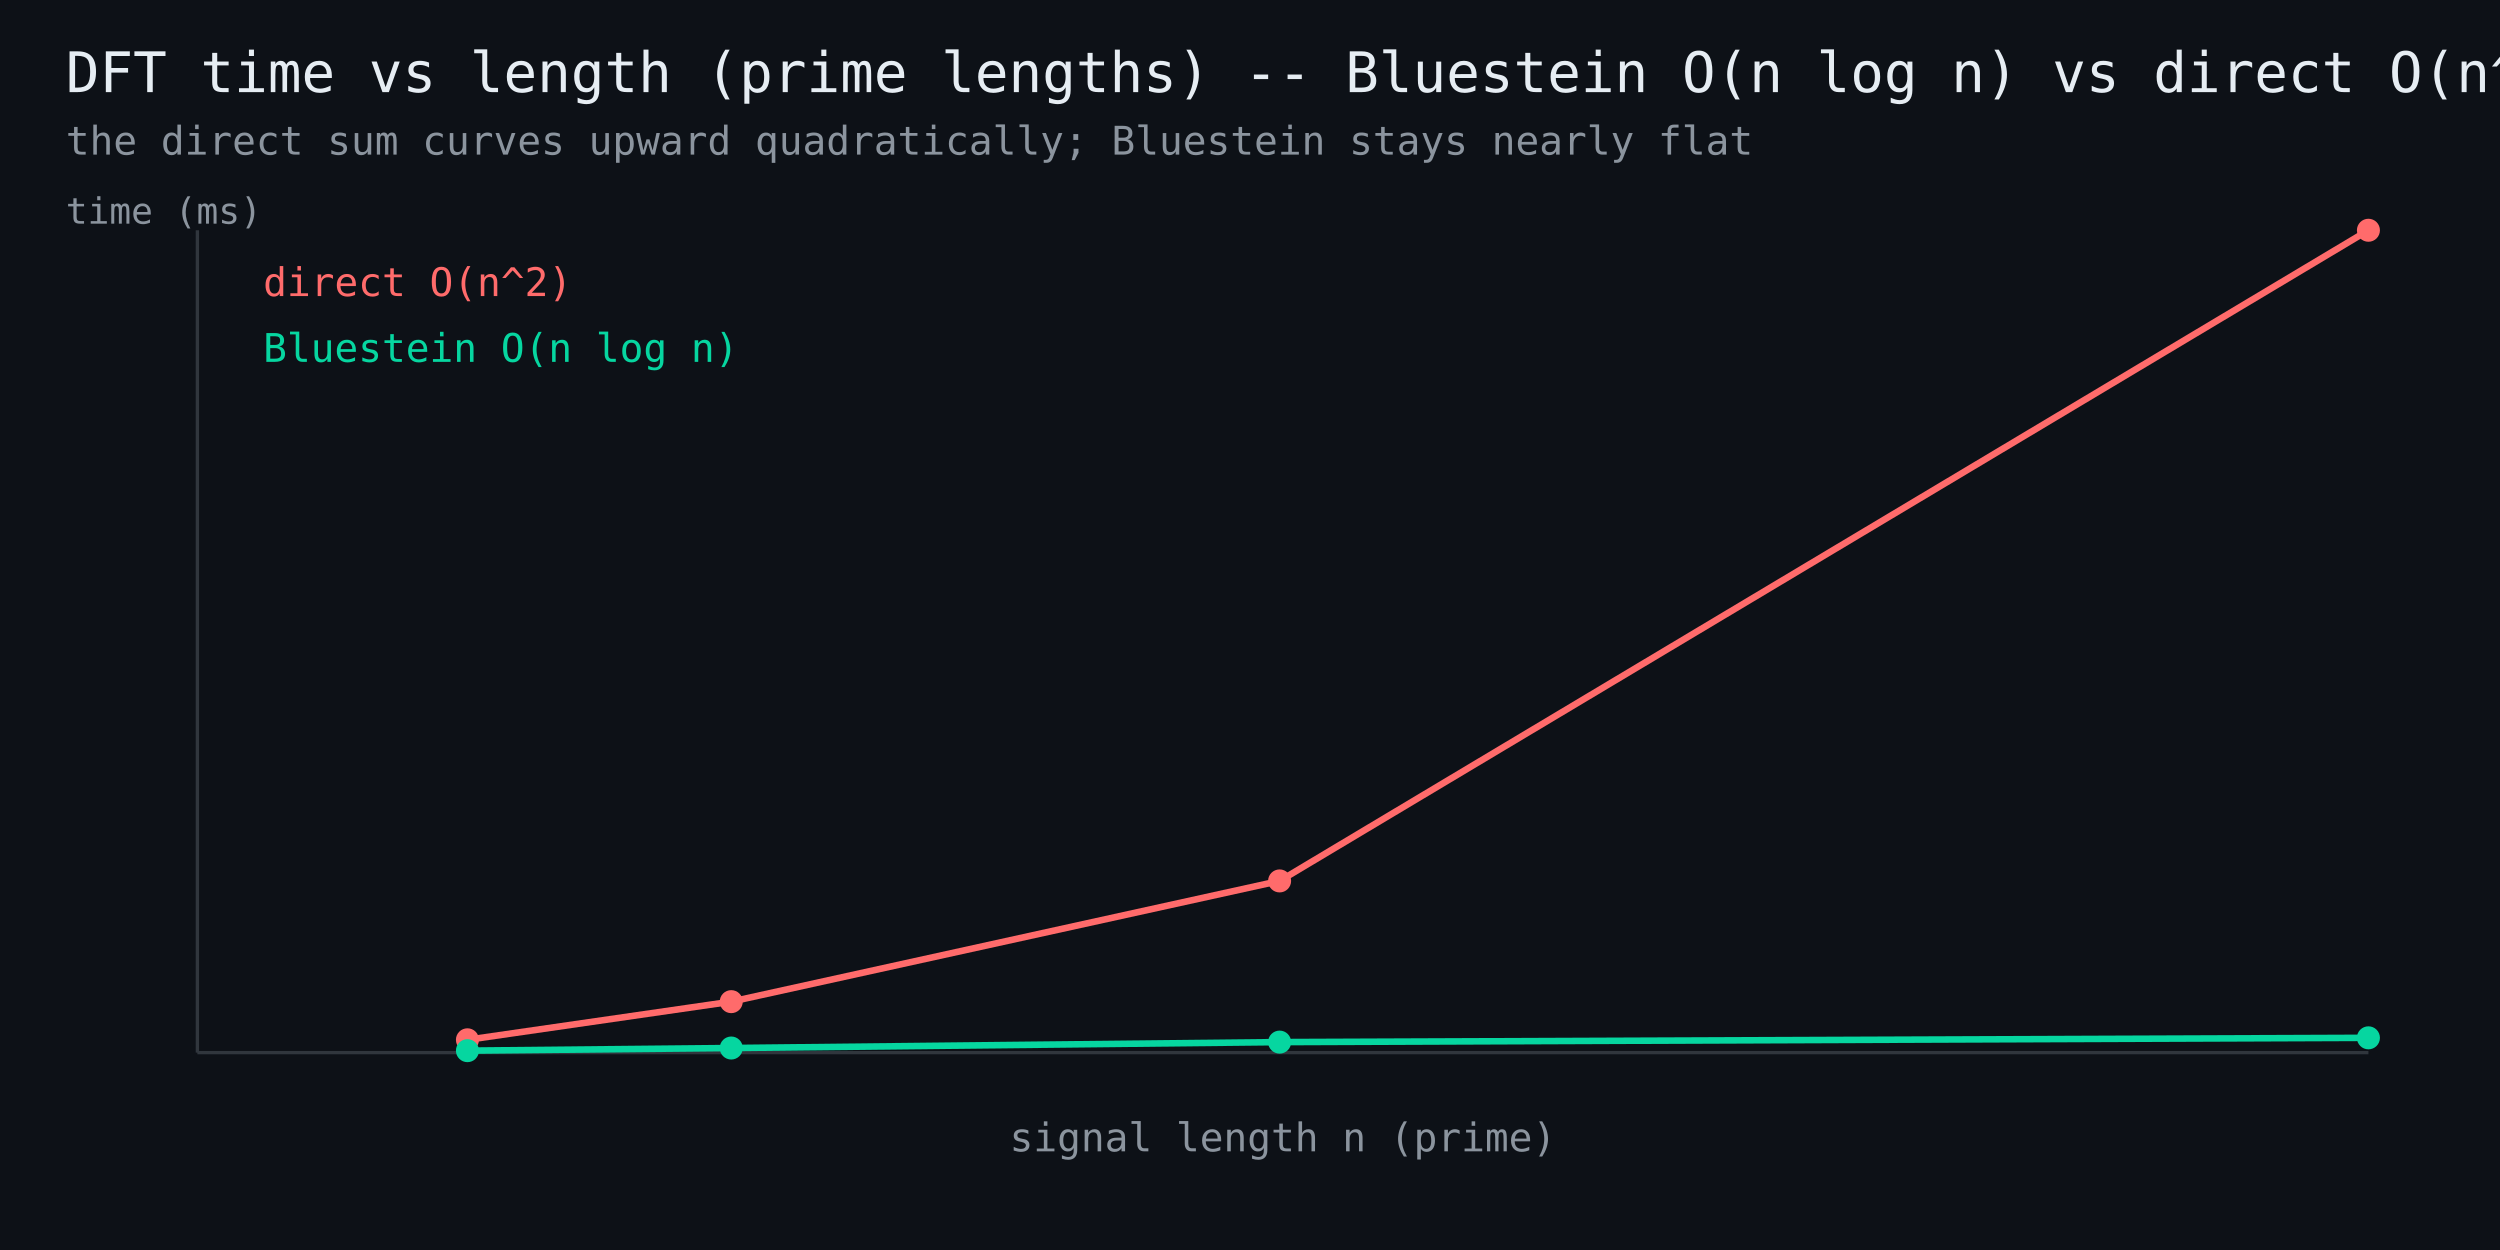
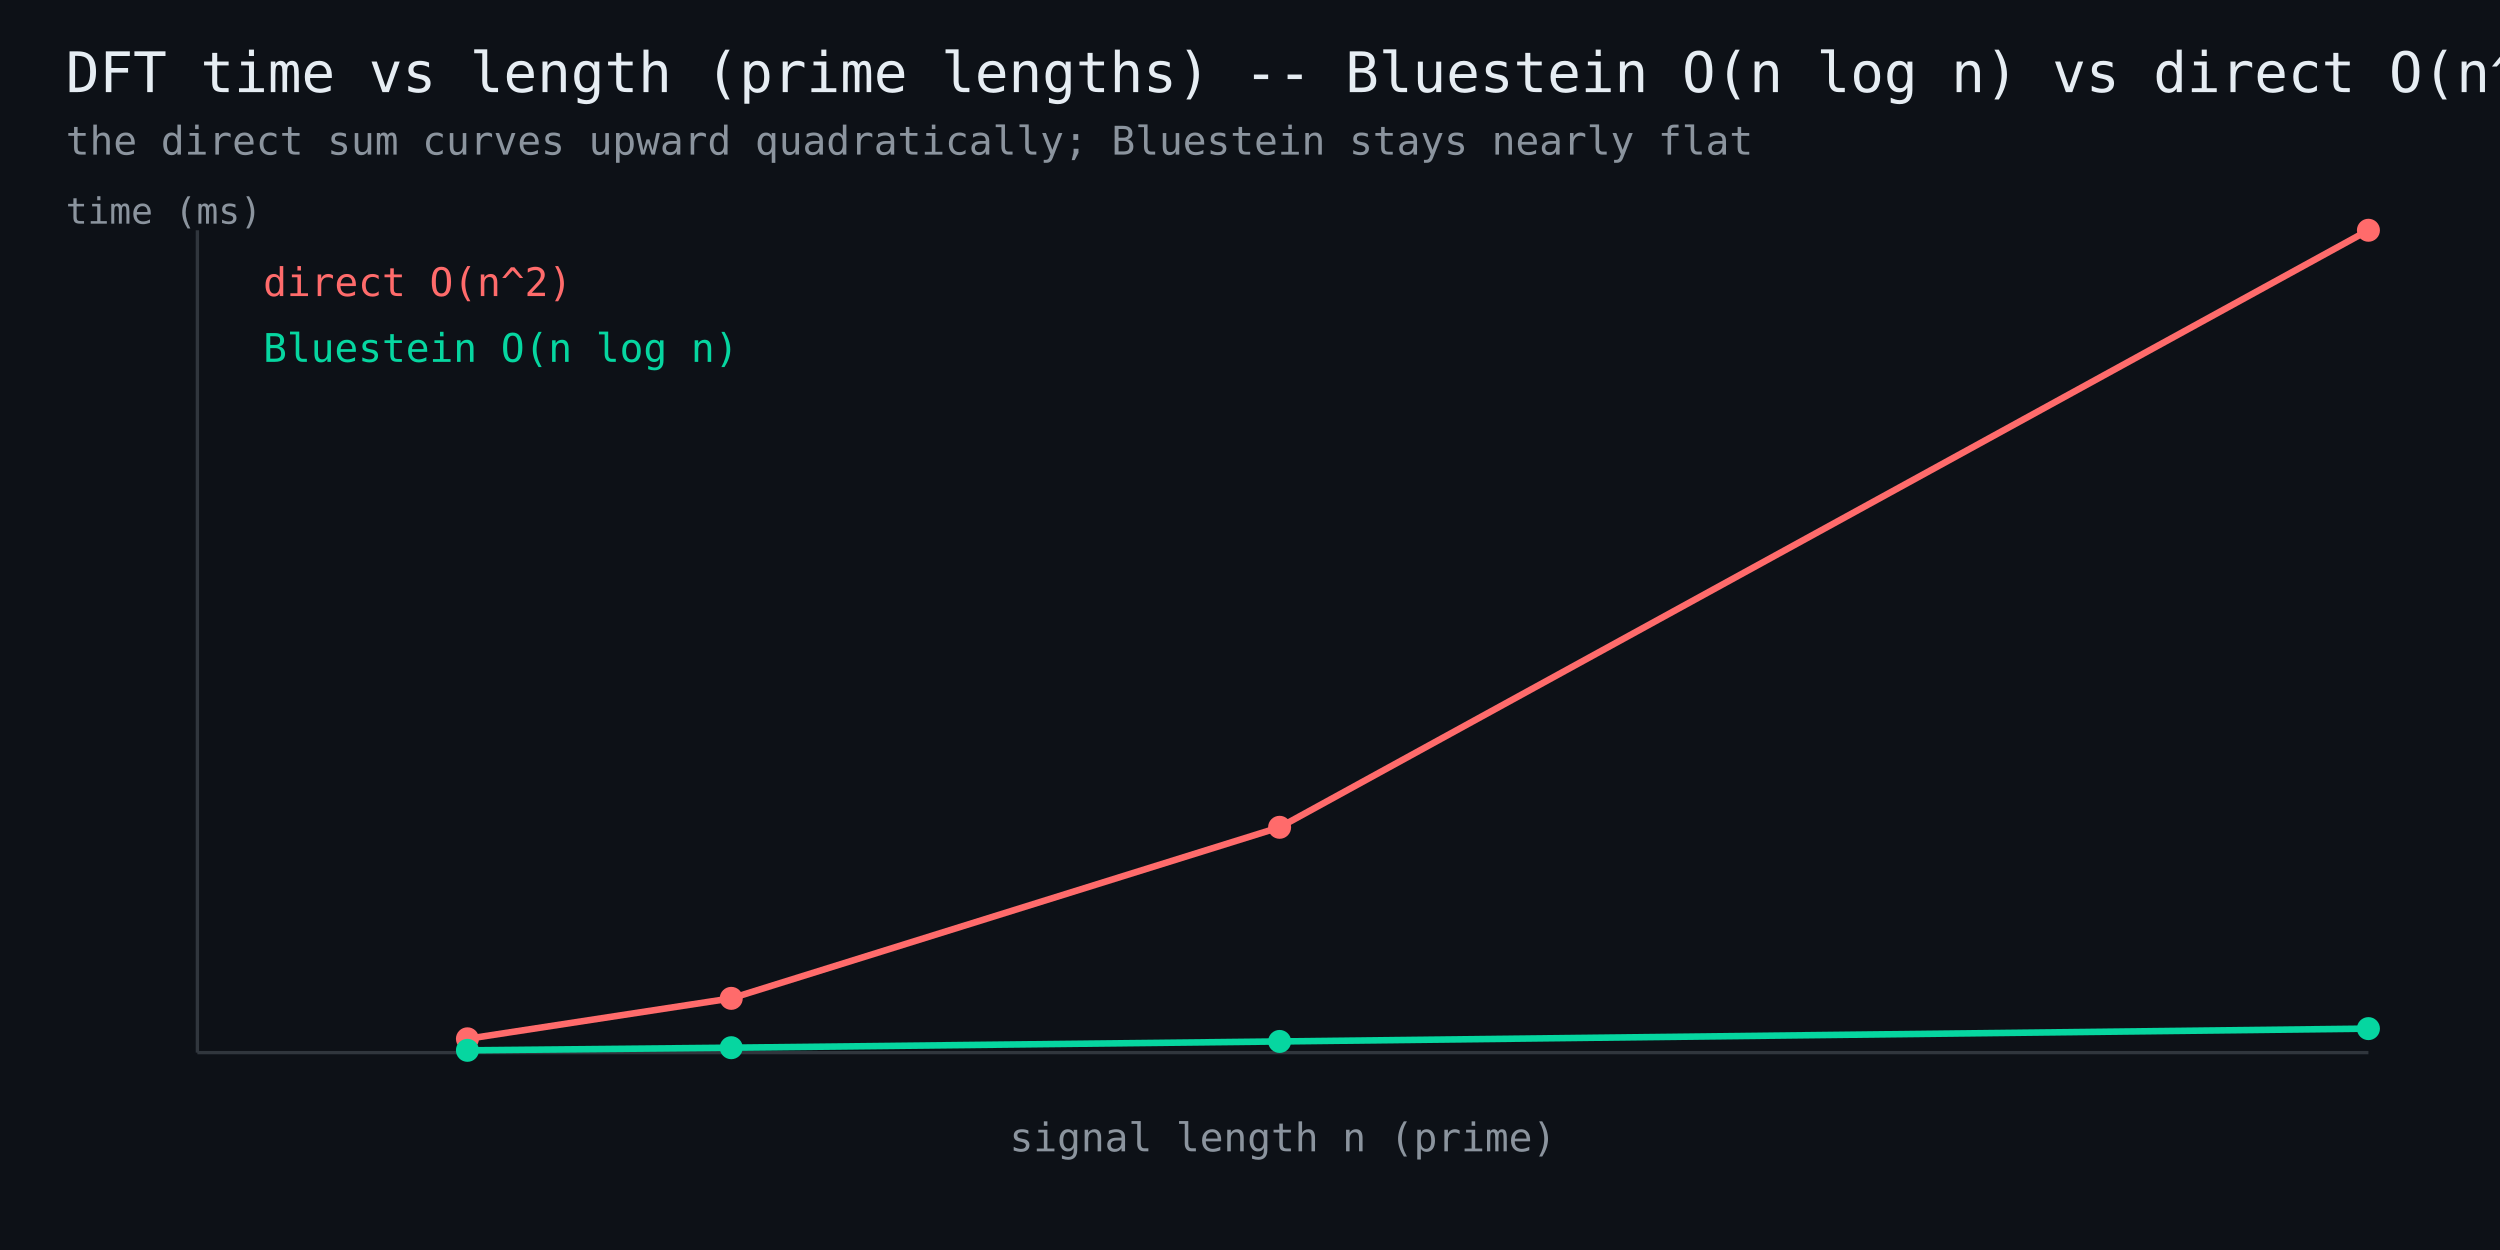
<svg xmlns="http://www.w3.org/2000/svg" width="760" height="380" viewBox="0 0 760 380" font-family="monospace">
  <rect width="760" height="380" fill="#0d1117" />
  <text x="20" y="28" fill="#e6edf3" font-size="17">DFT time vs length (prime lengths) -- Bluestein O(n log n) vs direct O(n^2)</text>
  <text x="20" y="47" fill="#8b949e" font-size="12">the direct sum curves upward quadratically; Bluestein stays nearly flat</text>
  <line x1="60" y1="320" x2="720" y2="320" stroke="#30363d" stroke-width="1" />
  <line x1="60" y1="320" x2="60" y2="70" stroke="#30363d" stroke-width="1" />
-   <polyline points="142.1,316.1 222.3,304.5 389.0,267.8 720.0,70.0" fill="none" stroke="#ff6b6b" stroke-width="2" />
-   <circle cx="142.1" cy="316.1" r="3.5" fill="#ff6b6b" />
-   <circle cx="222.3" cy="304.5" r="3.5" fill="#ff6b6b" />
-   <circle cx="389.0" cy="267.8" r="3.5" fill="#ff6b6b" />
+   <polyline points="142.1,315.8 222.3,303.5 389.0,251.5 720.0,70.0" fill="none" stroke="#ff6b6b" stroke-width="2" />
+   <circle cx="142.1" cy="315.8" r="3.5" fill="#ff6b6b" />
+   <circle cx="222.3" cy="303.5" r="3.5" fill="#ff6b6b" />
+   <circle cx="389.0" cy="251.5" r="3.5" fill="#ff6b6b" />
  <circle cx="720.0" cy="70.0" r="3.5" fill="#ff6b6b" />
  <text x="80" y="90" fill="#ff6b6b" font-size="12">direct O(n^2)</text>
-   <polyline points="142.1,319.4 222.3,318.6 389.0,316.8 720.0,315.5" fill="none" stroke="#06d6a0" stroke-width="2" />
-   <circle cx="142.1" cy="319.4" r="3.5" fill="#06d6a0" />
-   <circle cx="222.3" cy="318.6" r="3.5" fill="#06d6a0" />
-   <circle cx="389.0" cy="316.8" r="3.5" fill="#06d6a0" />
-   <circle cx="720.0" cy="315.5" r="3.5" fill="#06d6a0" />
+   <polyline points="142.1,319.3 222.3,318.5 389.0,316.6 720.0,312.7" fill="none" stroke="#06d6a0" stroke-width="2" />
+   <circle cx="142.1" cy="319.3" r="3.5" fill="#06d6a0" />
+   <circle cx="222.3" cy="318.5" r="3.5" fill="#06d6a0" />
+   <circle cx="389.0" cy="316.6" r="3.5" fill="#06d6a0" />
+   <circle cx="720.0" cy="312.7" r="3.5" fill="#06d6a0" />
  <text x="80" y="110" fill="#06d6a0" font-size="12">Bluestein O(n log n)</text>
  <text x="390" y="350" fill="#8b949e" font-size="12" text-anchor="middle">signal length n (prime)</text>
  <text x="20" y="68" fill="#8b949e" font-size="11">time (ms)</text>
</svg>
